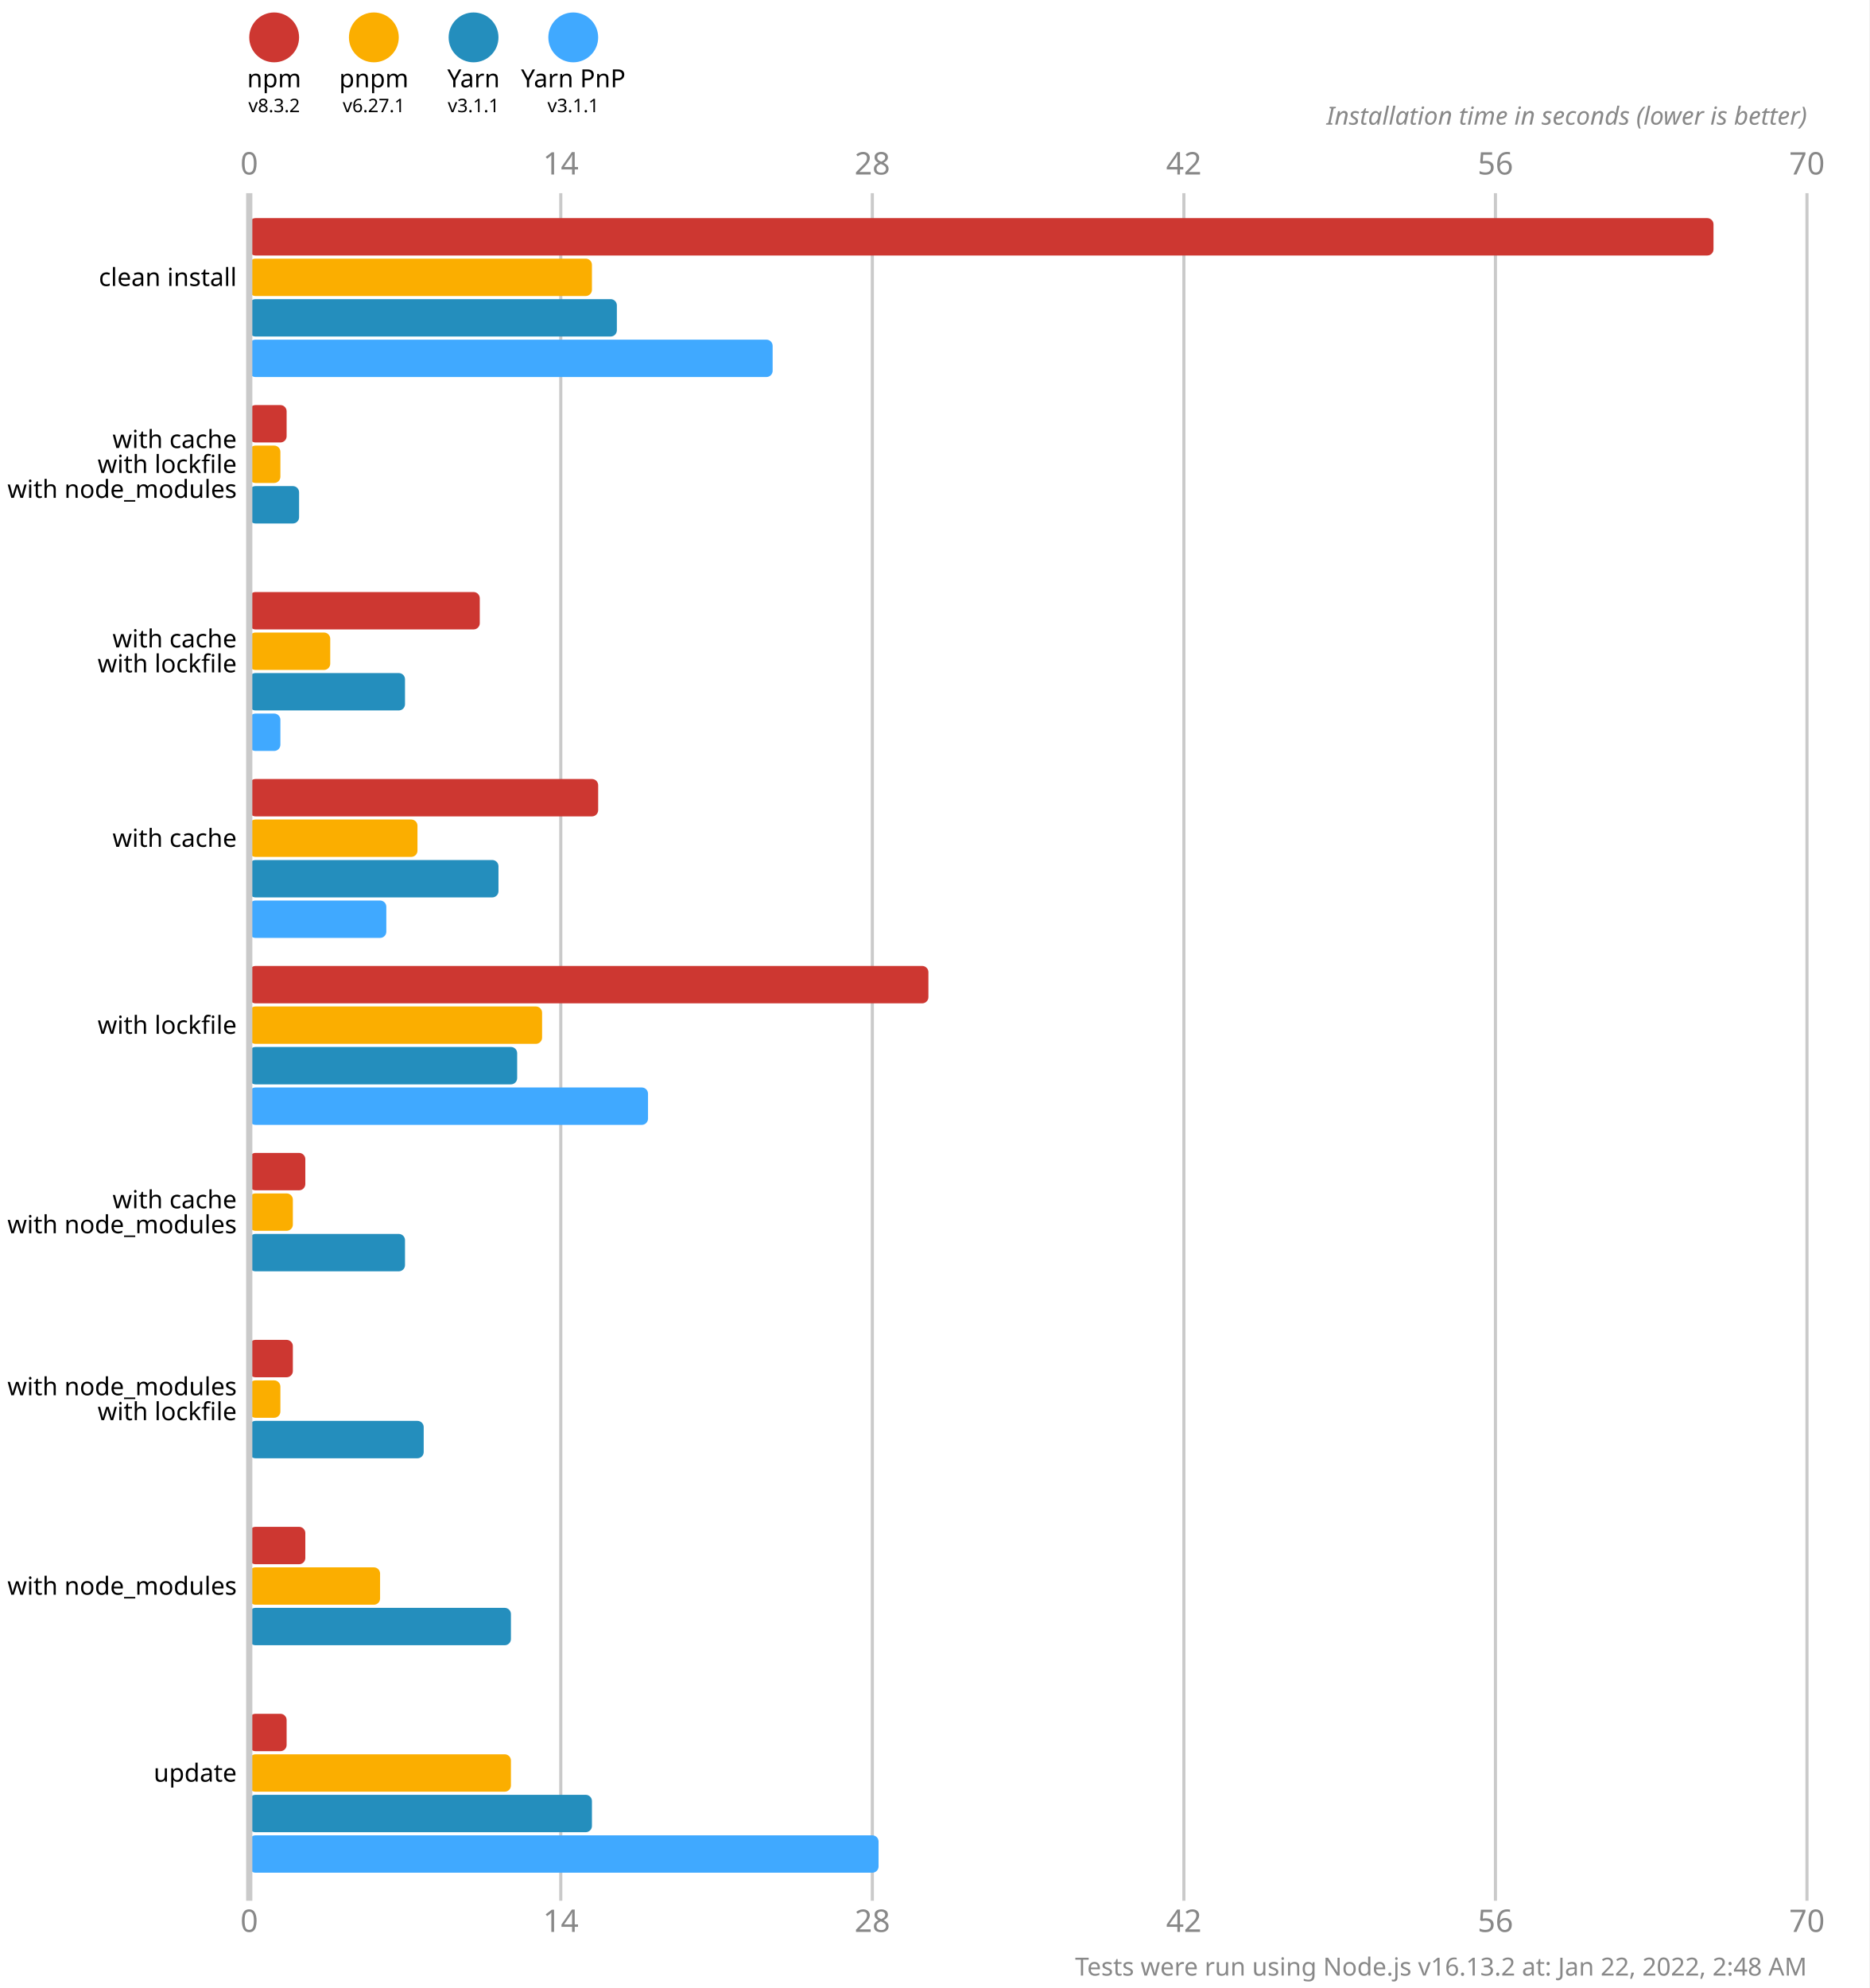
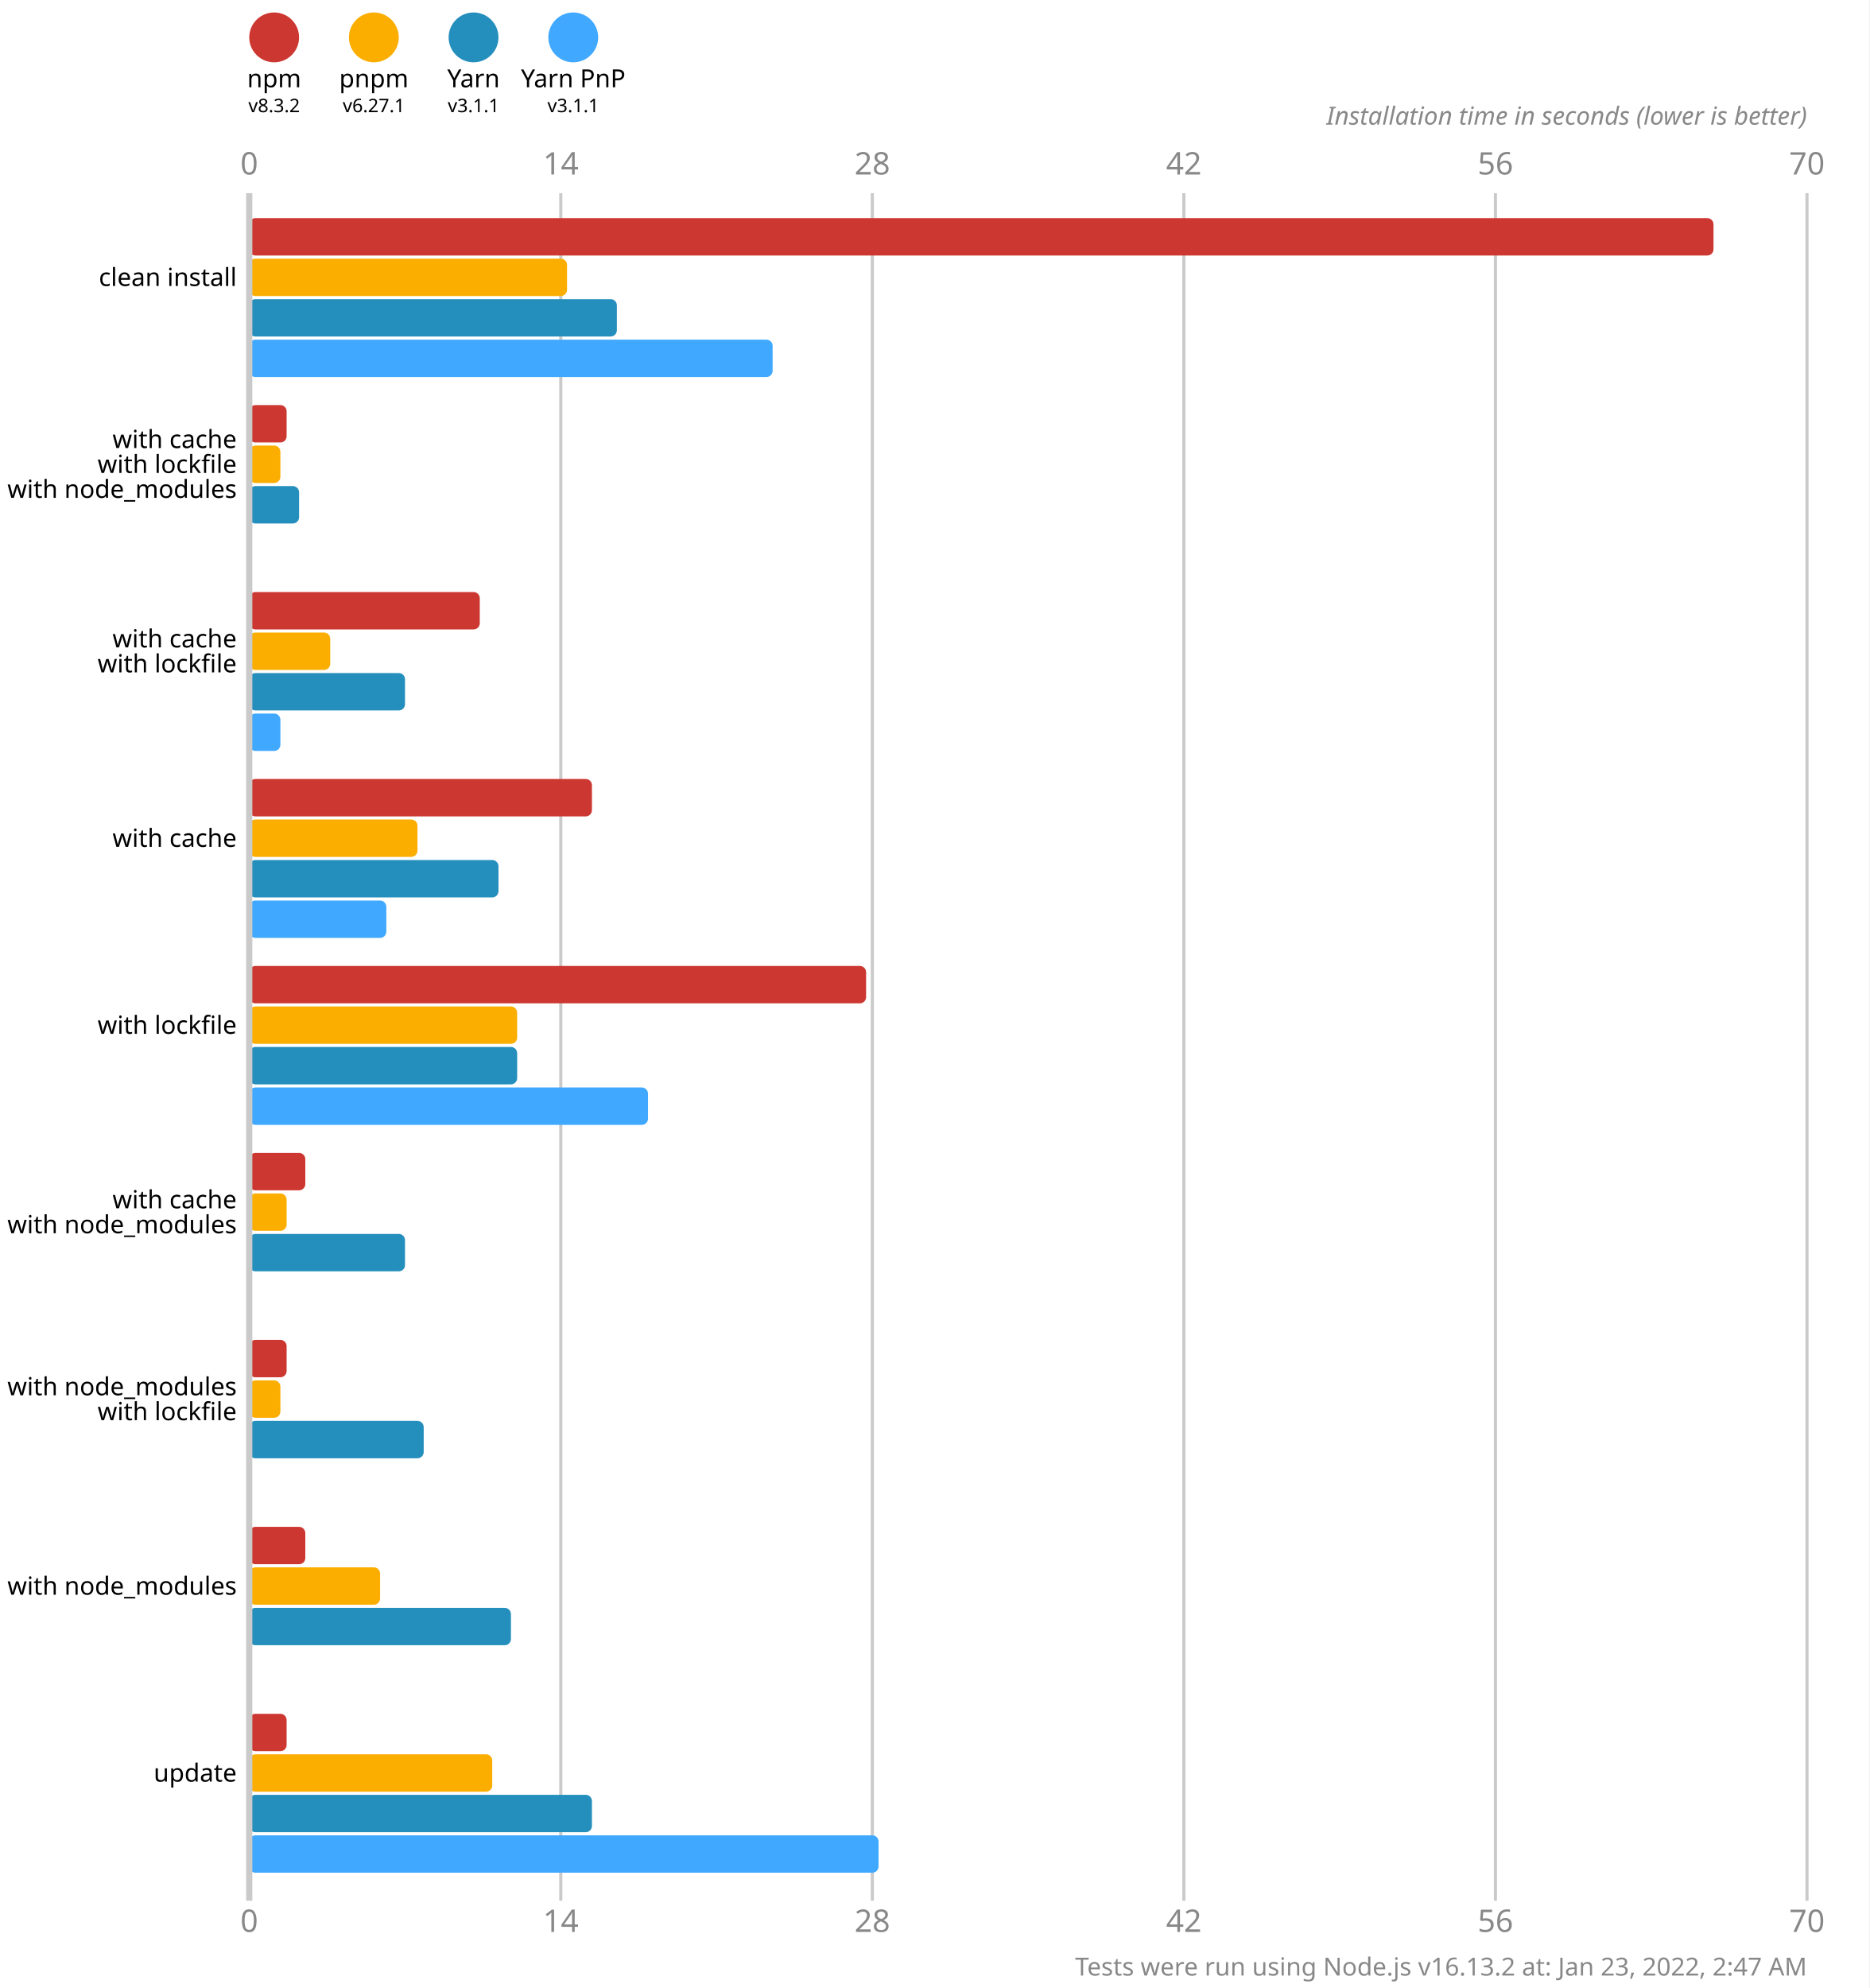
<svg xmlns="http://www.w3.org/2000/svg" version="1.1" viewBox="0 0 300 319">
  <style>
    .font { font-family: sans-serif; }
    .s3 { font-size: 3px; }
    .s4 { font-size: 4px; }
    .s5 { font-size: 5px; }
    .line { stroke: #cacaca; }
    .width { stroke-width: 0.5; }
    .text { fill: #888; }
  </style>
  <rect x="0" y="0" width="300" height="319" fill="#fff" />
  <circle cx="44" cy="6" r="4" fill="#cd3731" />
  <text x="44" y="14" class="font s4" text-anchor="middle">npm</text>
  <text x="44" y="18" class="font s3" text-anchor="middle">v8.3.2</text>
  <circle cx="60" cy="6" r="4" fill="#fbae00" />
  <text x="60" y="14" class="font s4" text-anchor="middle">pnpm</text>
  <text x="60" y="18" class="font s3" text-anchor="middle">v6.27.1</text>
  <circle cx="76" cy="6" r="4" fill="#248ebd" />
  <text x="76" y="14" class="font s4" text-anchor="middle">Yarn</text>
  <text x="76" y="18" class="font s3" text-anchor="middle">v3.1.1</text>
  <circle cx="92" cy="6" r="4" fill="#40a9ff" />
  <text x="92" y="14" class="font s4" text-anchor="middle">Yarn PnP</text>
  <text x="92" y="18" class="font s3" text-anchor="middle">v3.1.1</text>
  <text x="40" y="28" class="font s5 text" text-anchor="middle">0</text>
  <text x="40" y="310" class="font s5 text" text-anchor="middle">0</text>
  <line x1="90" y1="31" x2="90" y2="305" class="line width" />
  <text x="90" y="28" class="font s5 text" text-anchor="middle">14</text>
  <text x="90" y="310" class="font s5 text" text-anchor="middle">14</text>
  <line x1="140" y1="31" x2="140" y2="305" class="line width" />
  <text x="140" y="28" class="font s5 text" text-anchor="middle">28</text>
  <text x="140" y="310" class="font s5 text" text-anchor="middle">28</text>
  <line x1="190" y1="31" x2="190" y2="305" class="line width" />
  <text x="190" y="28" class="font s5 text" text-anchor="middle">42</text>
  <text x="190" y="310" class="font s5 text" text-anchor="middle">42</text>
  <line x1="240" y1="31" x2="240" y2="305" class="line width" />
  <text x="240" y="28" class="font s5 text" text-anchor="middle">56</text>
  <text x="240" y="310" class="font s5 text" text-anchor="middle">56</text>
  <line x1="290" y1="31" x2="290" y2="305" class="line width" />
  <text x="290" y="28" class="font s5 text" text-anchor="middle">70</text>
  <text x="290" y="310" class="font s5 text" text-anchor="middle">70</text>
  <text x="290" y="20" class="font s4 text" font-style="italic" text-anchor="end">Installation time in seconds (lower is better)</text>
  <rect x="40" y="35" width="235" height="6" fill="#cd3731" rx="1" ry="1" />
-   <rect x="40" y="41.5" width="55" height="6" fill="#fbae00" rx="1" ry="1" />
+   <rect x="40" y="41.5" width="51" height="6" fill="#fbae00" rx="1" ry="1" />
  <rect x="40" y="48" width="59" height="6" fill="#248ebd" rx="1" ry="1" />
  <rect x="40" y="54.5" width="84" height="6" fill="#40a9ff" rx="1" ry="1" />
  <rect x="40" y="65" width="6" height="6" fill="#cd3731" rx="1" ry="1" />
  <rect x="40" y="71.5" width="5" height="6" fill="#fbae00" rx="1" ry="1" />
  <rect x="40" y="78" width="8" height="6" fill="#248ebd" rx="1" ry="1" />
  <rect x="40" y="84.5" width="0" height="6" fill="#40a9ff" rx="1" ry="1" />
  <rect x="40" y="95" width="37" height="6" fill="#cd3731" rx="1" ry="1" />
  <rect x="40" y="101.5" width="13" height="6" fill="#fbae00" rx="1" ry="1" />
  <rect x="40" y="108" width="25" height="6" fill="#248ebd" rx="1" ry="1" />
  <rect x="40" y="114.5" width="5" height="6" fill="#40a9ff" rx="1" ry="1" />
-   <rect x="40" y="125" width="56" height="6" fill="#cd3731" rx="1" ry="1" />
+   <rect x="40" y="125" width="55" height="6" fill="#cd3731" rx="1" ry="1" />
  <rect x="40" y="131.5" width="27" height="6" fill="#fbae00" rx="1" ry="1" />
  <rect x="40" y="138" width="40" height="6" fill="#248ebd" rx="1" ry="1" />
  <rect x="40" y="144.5" width="22" height="6" fill="#40a9ff" rx="1" ry="1" />
-   <rect x="40" y="155" width="109" height="6" fill="#cd3731" rx="1" ry="1" />
-   <rect x="40" y="161.5" width="47" height="6" fill="#fbae00" rx="1" ry="1" />
+   <rect x="40" y="155" width="99" height="6" fill="#cd3731" rx="1" ry="1" />
+   <rect x="40" y="161.5" width="43" height="6" fill="#fbae00" rx="1" ry="1" />
  <rect x="40" y="168" width="43" height="6" fill="#248ebd" rx="1" ry="1" />
  <rect x="40" y="174.5" width="64" height="6" fill="#40a9ff" rx="1" ry="1" />
  <rect x="40" y="185" width="9" height="6" fill="#cd3731" rx="1" ry="1" />
-   <rect x="40" y="191.5" width="7" height="6" fill="#fbae00" rx="1" ry="1" />
+   <rect x="40" y="191.5" width="6" height="6" fill="#fbae00" rx="1" ry="1" />
  <rect x="40" y="198" width="25" height="6" fill="#248ebd" rx="1" ry="1" />
  <rect x="40" y="204.5" width="0" height="6" fill="#40a9ff" rx="1" ry="1" />
-   <rect x="40" y="215" width="7" height="6" fill="#cd3731" rx="1" ry="1" />
+   <rect x="40" y="215" width="6" height="6" fill="#cd3731" rx="1" ry="1" />
  <rect x="40" y="221.5" width="5" height="6" fill="#fbae00" rx="1" ry="1" />
  <rect x="40" y="228" width="28" height="6" fill="#248ebd" rx="1" ry="1" />
  <rect x="40" y="234.5" width="0" height="6" fill="#40a9ff" rx="1" ry="1" />
  <rect x="40" y="245" width="9" height="6" fill="#cd3731" rx="1" ry="1" />
  <rect x="40" y="251.5" width="21" height="6" fill="#fbae00" rx="1" ry="1" />
  <rect x="40" y="258" width="42" height="6" fill="#248ebd" rx="1" ry="1" />
  <rect x="40" y="264.5" width="0" height="6" fill="#40a9ff" rx="1" ry="1" />
  <rect x="40" y="275" width="6" height="6" fill="#cd3731" rx="1" ry="1" />
-   <rect x="40" y="281.5" width="42" height="6" fill="#fbae00" rx="1" ry="1" />
+   <rect x="40" y="281.5" width="39" height="6" fill="#fbae00" rx="1" ry="1" />
  <rect x="40" y="288" width="55" height="6" fill="#248ebd" rx="1" ry="1" />
  <rect x="40" y="294.5" width="101" height="6" fill="#40a9ff" rx="1" ry="1" />
  <line x1="40" y1="31" x2="40" y2="305" class="line" />
  <text x="38" y="44.5" class="font s4" dominant-baseline="middle" text-anchor="end">clean install</text>
  <text x="38" y="70.5" class="font s4" dominant-baseline="middle" text-anchor="end">with cache</text>
  <text x="38" y="74.5" class="font s4" dominant-baseline="middle" text-anchor="end">with lockfile</text>
  <text x="38" y="78.5" class="font s4" dominant-baseline="middle" text-anchor="end">with node_modules</text>
  <text x="38" y="102.5" class="font s4" dominant-baseline="middle" text-anchor="end">with cache</text>
  <text x="38" y="106.5" class="font s4" dominant-baseline="middle" text-anchor="end">with lockfile</text>
  <text x="38" y="134.5" class="font s4" dominant-baseline="middle" text-anchor="end">with cache</text>
  <text x="38" y="164.5" class="font s4" dominant-baseline="middle" text-anchor="end">with lockfile</text>
  <text x="38" y="192.5" class="font s4" dominant-baseline="middle" text-anchor="end">with cache</text>
  <text x="38" y="196.5" class="font s4" dominant-baseline="middle" text-anchor="end">with node_modules</text>
  <text x="38" y="222.5" class="font s4" dominant-baseline="middle" text-anchor="end">with node_modules</text>
  <text x="38" y="226.5" class="font s4" dominant-baseline="middle" text-anchor="end">with lockfile</text>
  <text x="38" y="254.5" class="font s4" dominant-baseline="middle" text-anchor="end">with node_modules</text>
  <text x="38" y="284.5" class="font s4" dominant-baseline="middle" text-anchor="end">update</text>
-   <text x="290" y="317" class="font s4 text" text-anchor="end">Tests were run using Node.js v16.13.2 at: Jan 22, 2022, 2:48 AM</text>
+   <text x="290" y="317" class="font s4 text" text-anchor="end">Tests were run using Node.js v16.13.2 at: Jan 23, 2022, 2:47 AM</text>
</svg>
